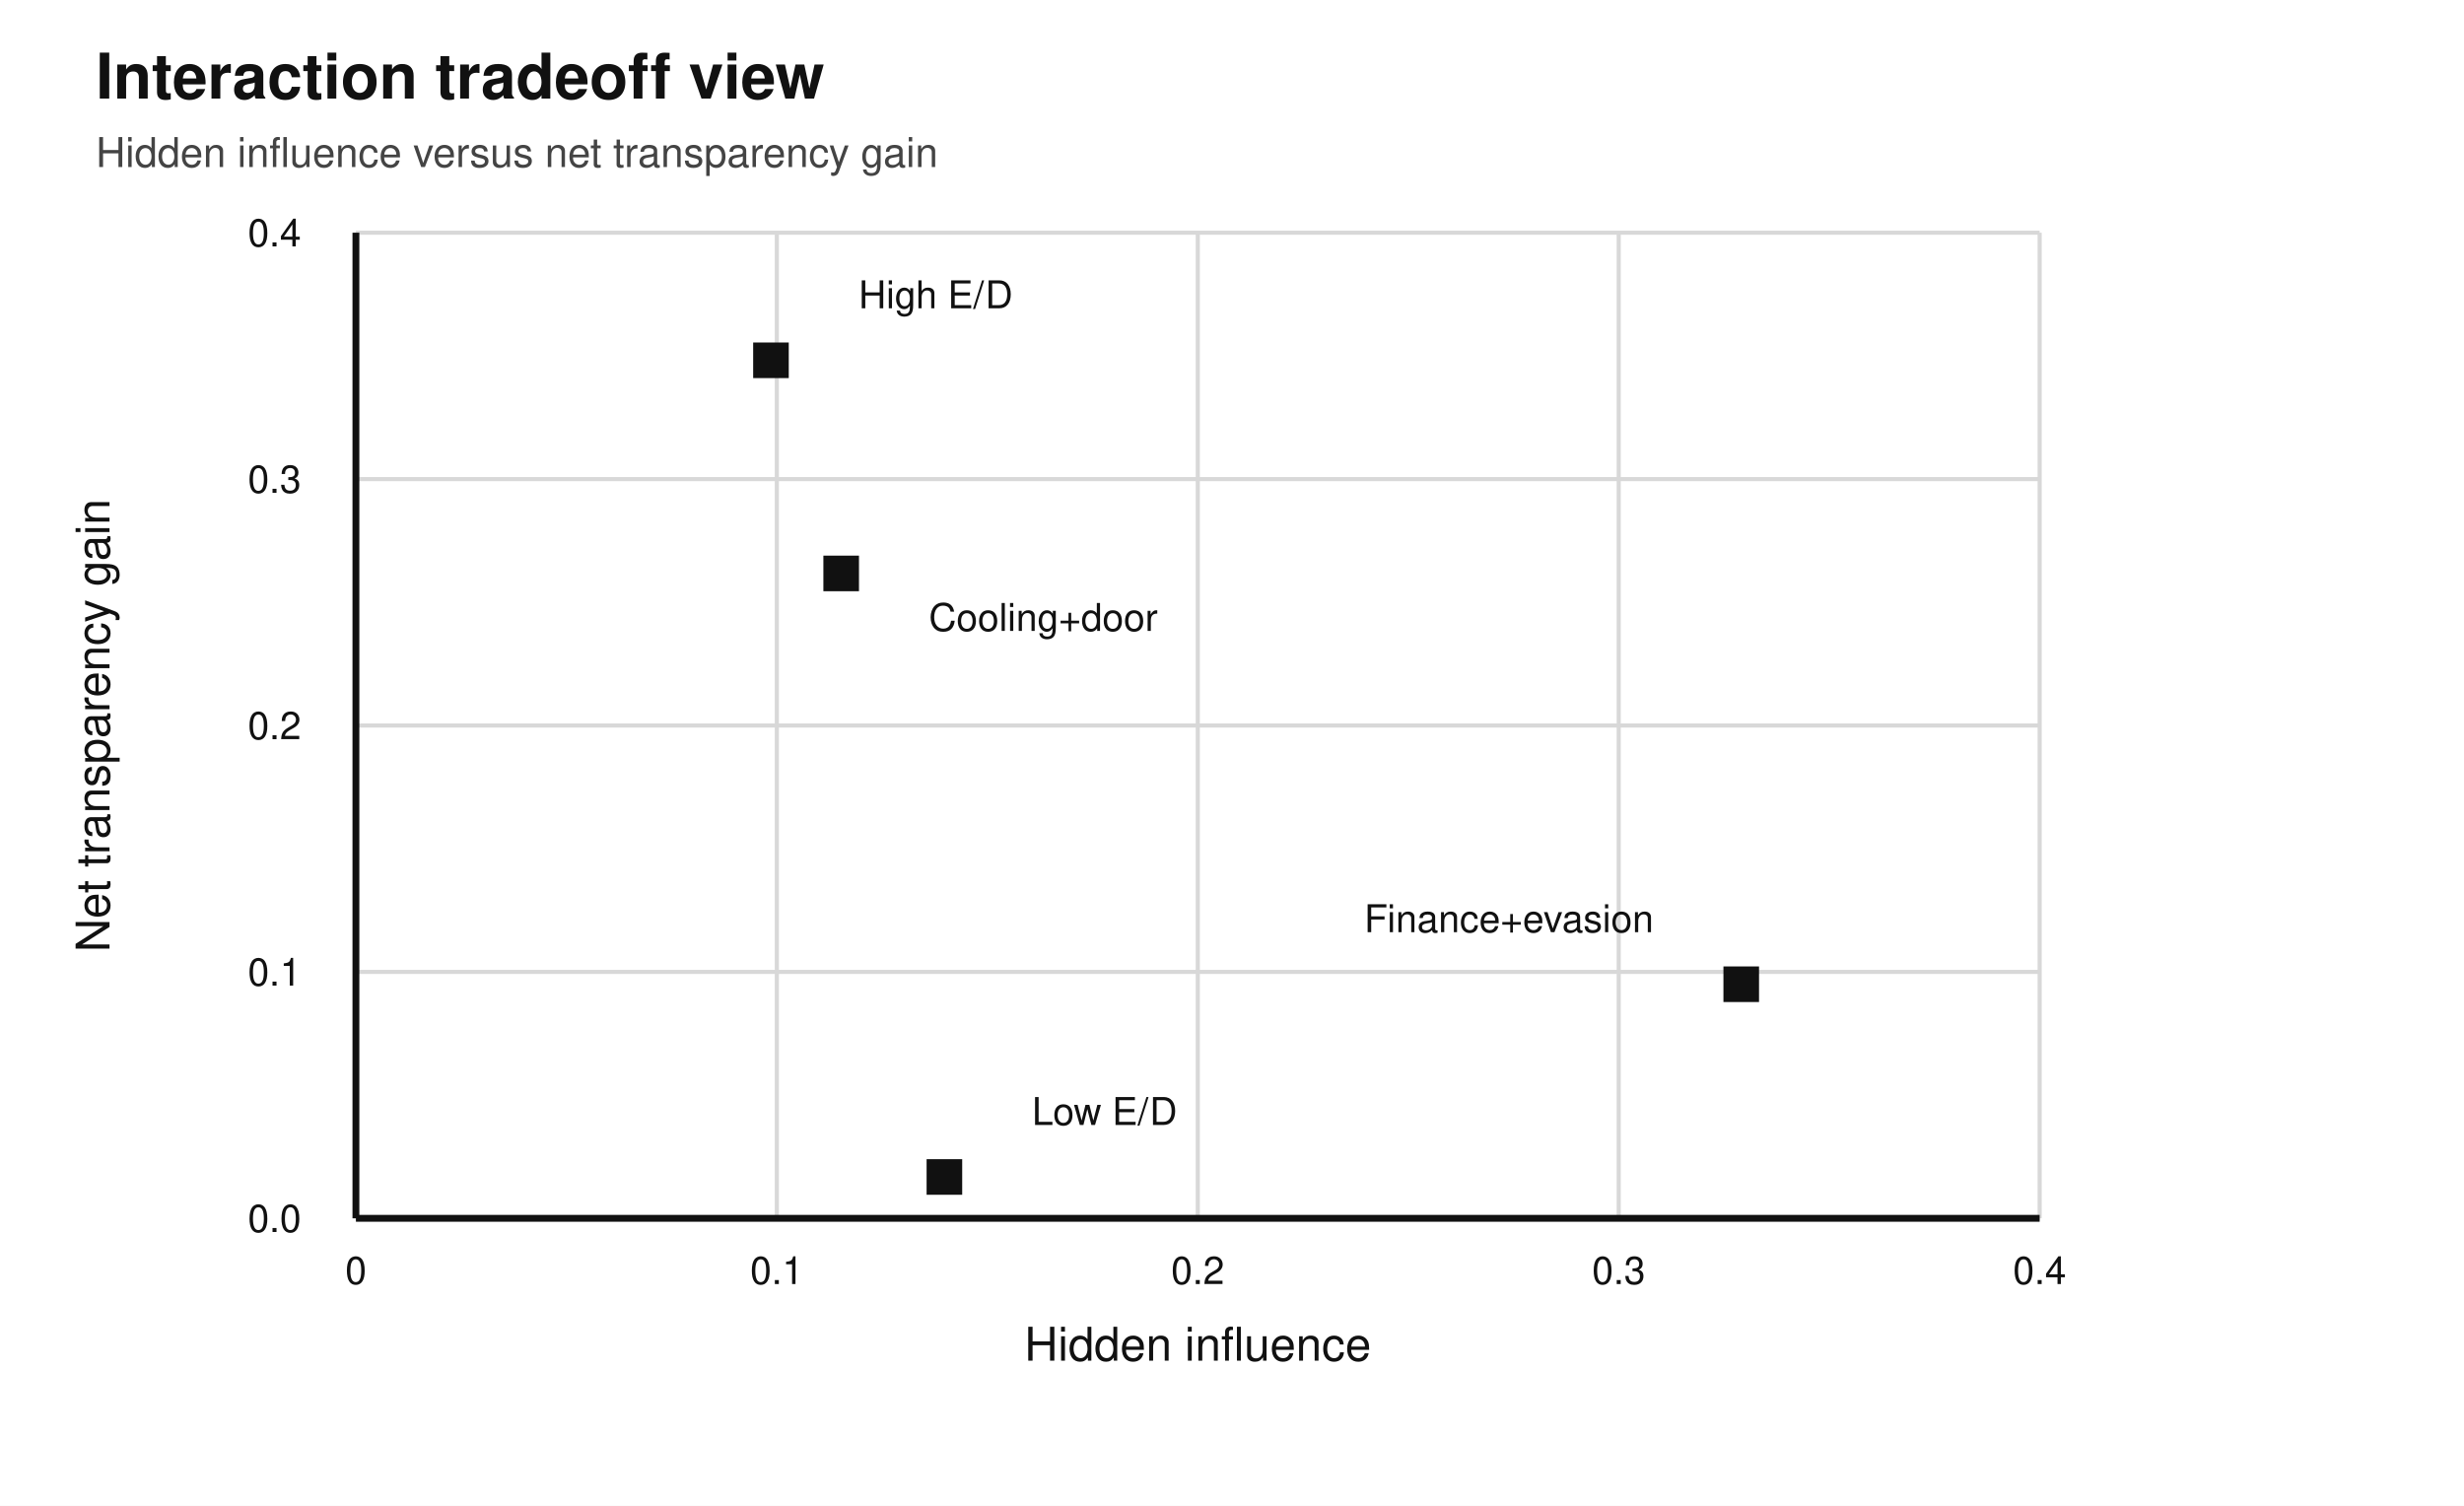
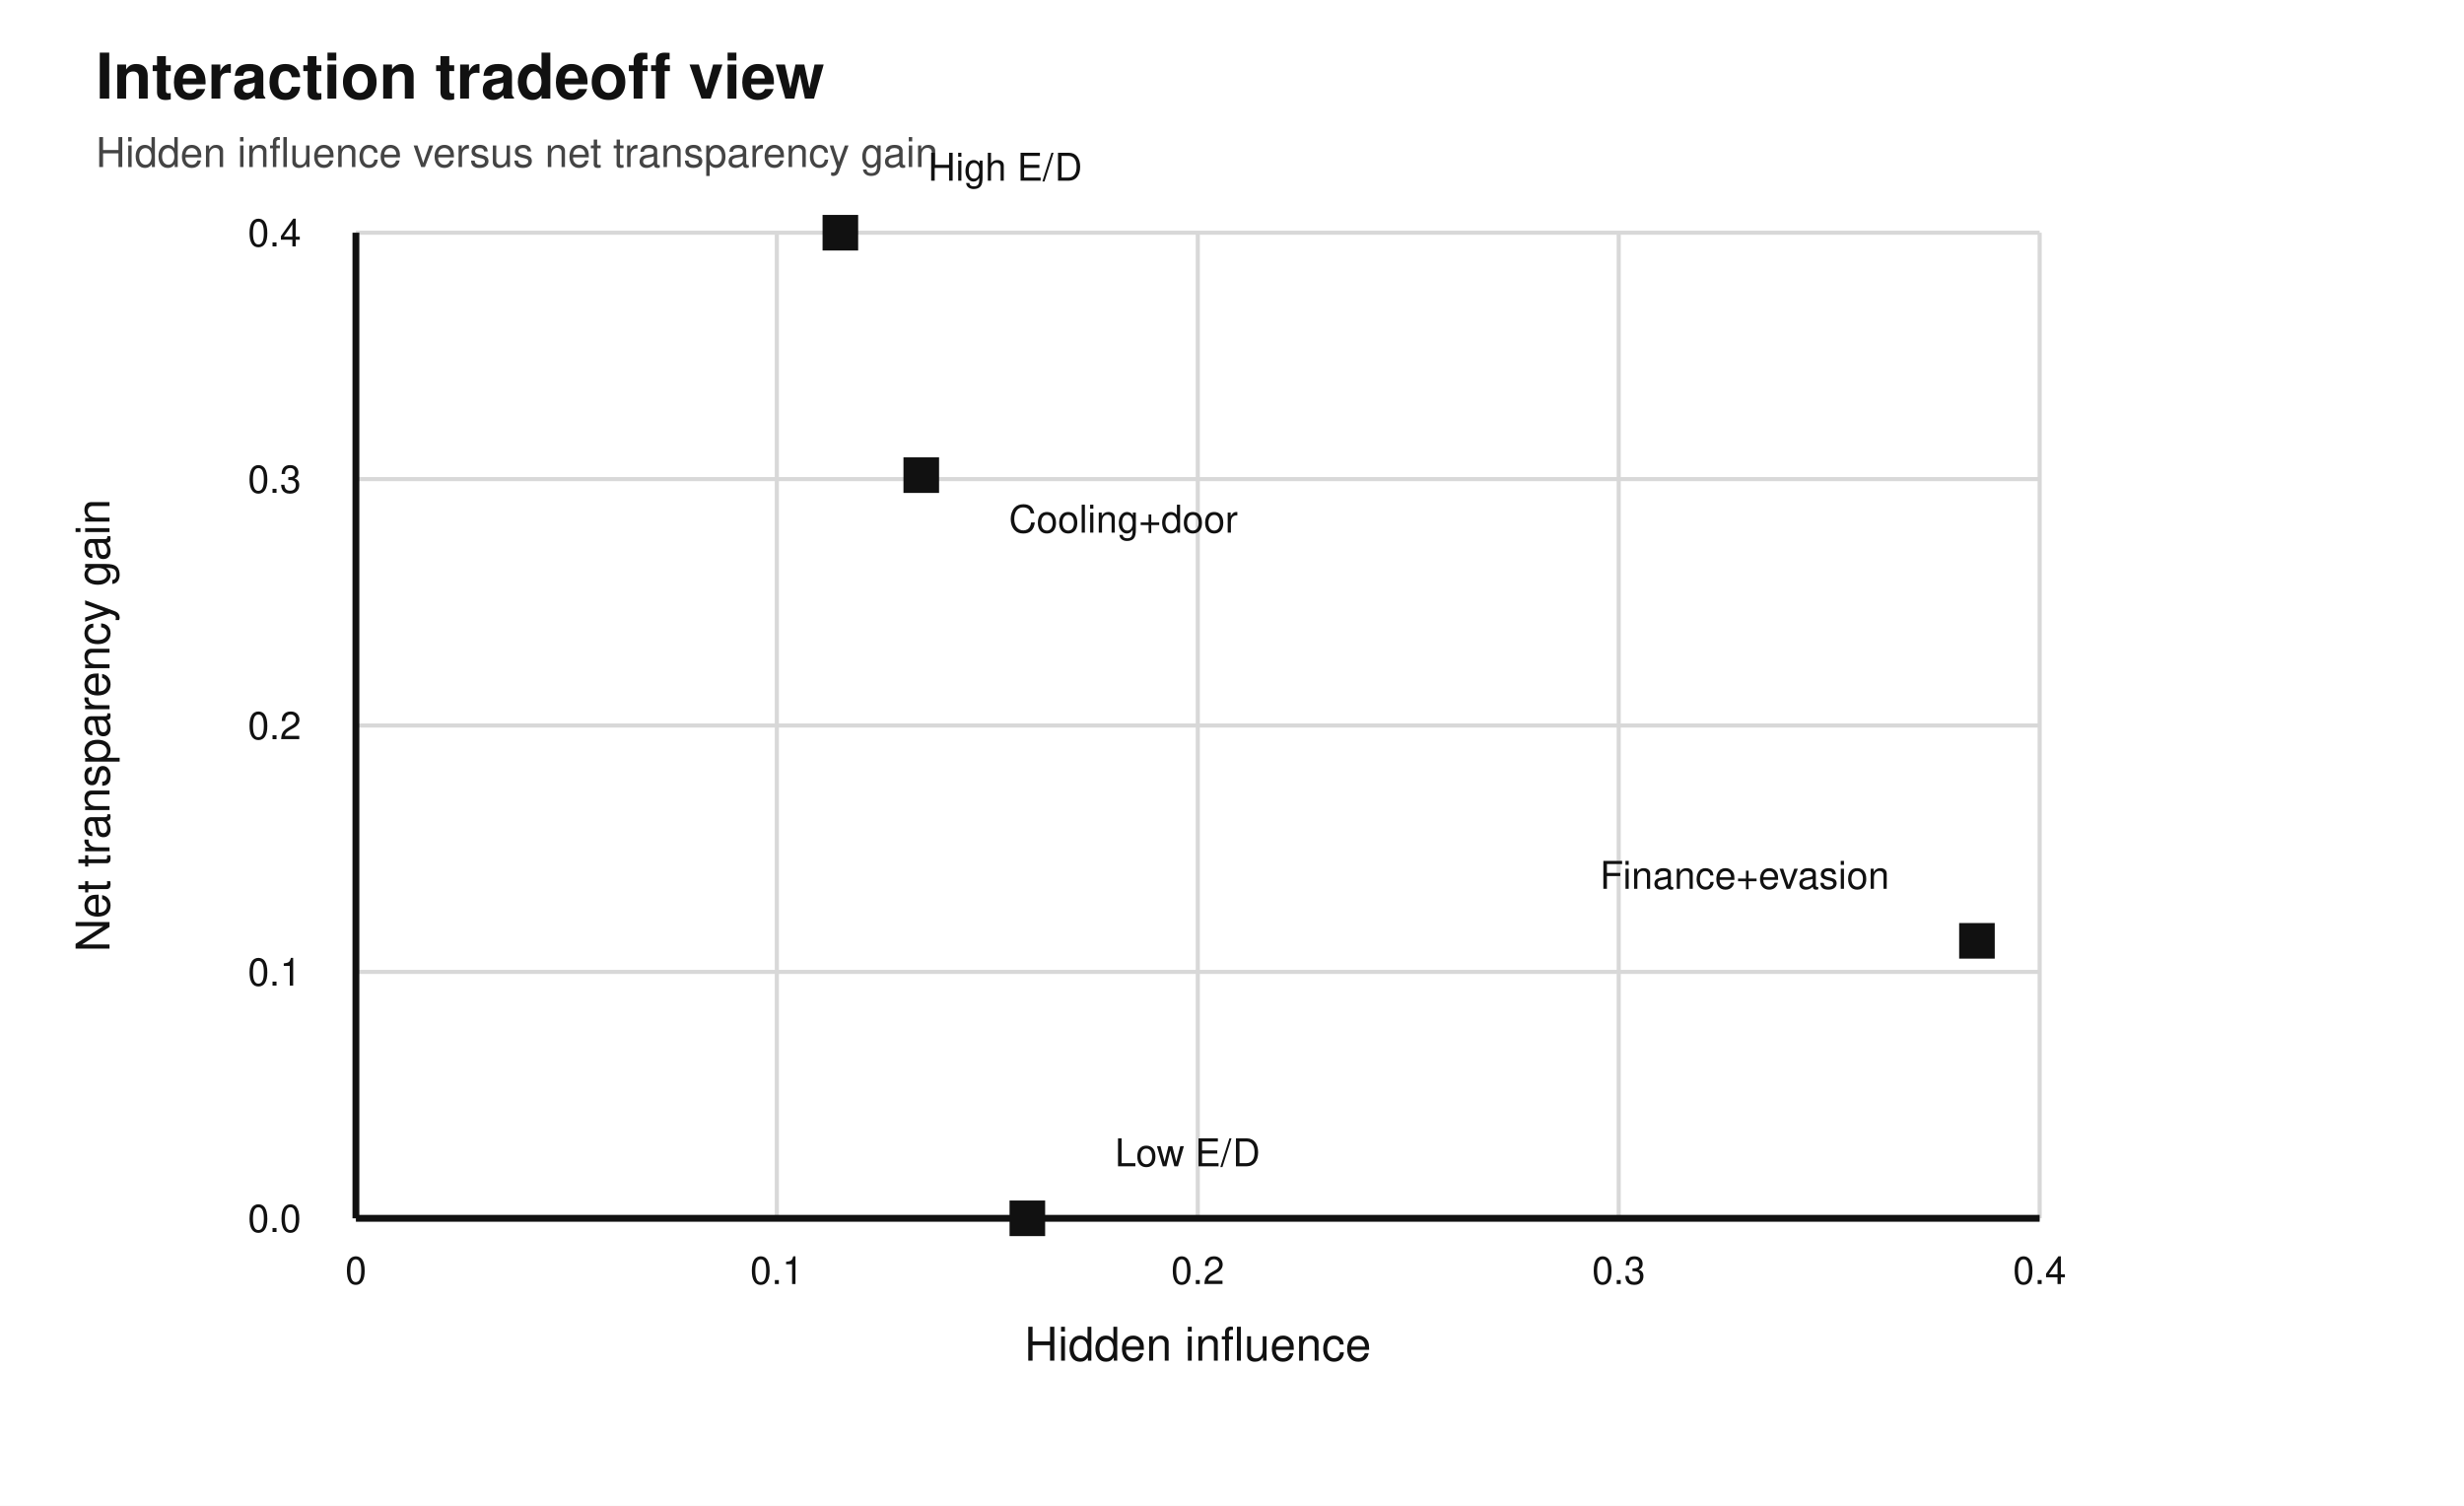
<svg xmlns="http://www.w3.org/2000/svg" width="1800px" height="1100px" viewBox="0 0 1800 1100" role="img">
  <style>
text { font-family: Helvetica, Arial, sans-serif; font-size: 34px; fill: #111; }
.title { font-size: 46px; font-weight: 700; }
.subtitle { font-size: 30px; fill: #444; }
.small, .tick, .label { font-size: 28px; }
.axis { stroke: #111; stroke-width: 5; fill: none; }
.grid { stroke: #d8d8d8; stroke-width: 3; fill: none; }
.segment, .point, .legend-swatch { stroke: #111; stroke-width: 2; }
.series-primary { stroke: #111; stroke-width: 8; fill: none; }
.series-secondary { stroke: #777; stroke-width: 8; fill: none; stroke-dasharray: 24 18; }
</style>
  <rect width="100%" height="100%" fill="#fff" />
  <text x="70" y="72" text-anchor="start" class="title">Interaction tradeoff view</text>
  <text x="70" y="122" text-anchor="start" class="subtitle">Hidden influence versus net transparency gain</text>
  <line x1="260" y1="170" x2="260" y2="890" class="grid" />
  <text x="260" y="938" text-anchor="middle" class="tick">0</text>
  <line x1="567.5" y1="170" x2="567.5" y2="890" class="grid" />
  <text x="567.5" y="938" text-anchor="middle" class="tick">0.1</text>
  <line x1="875" y1="170" x2="875" y2="890" class="grid" />
  <text x="875" y="938" text-anchor="middle" class="tick">0.2</text>
  <line x1="1182.5" y1="170" x2="1182.5" y2="890" class="grid" />
  <text x="1182.5" y="938" text-anchor="middle" class="tick">0.3</text>
  <line x1="1490" y1="170" x2="1490" y2="890" class="grid" />
  <text x="1490" y="938" text-anchor="middle" class="tick">0.4</text>
  <line x1="260" y1="890" x2="1490" y2="890" class="grid" />
  <text x="220" y="900" text-anchor="end" class="tick">0.0</text>
  <line x1="260" y1="710" x2="1490" y2="710" class="grid" />
  <text x="220" y="720" text-anchor="end" class="tick">0.1</text>
  <line x1="260" y1="530" x2="1490" y2="530" class="grid" />
  <text x="220" y="540" text-anchor="end" class="tick">0.2</text>
  <line x1="260" y1="350" x2="1490" y2="350" class="grid" />
  <text x="220" y="360" text-anchor="end" class="tick">0.3</text>
  <line x1="260" y1="170" x2="1490" y2="170" class="grid" />
  <text x="220" y="180" text-anchor="end" class="tick">0.4</text>
  <line x1="260" y1="890" x2="1490" y2="890" class="axis" />
  <line x1="260" y1="170" x2="260" y2="890" class="axis" />
  <text x="875" y="994" text-anchor="middle">Hidden influence</text>
  <text x="80" y="530" text-anchor="middle" transform="rotate(-90 80 530)">Net transparency gain</text>
-   <rect x="677.9" y="847.8" width="24" height="24" fill="#111111" class="point" />
-   <text x="753.9" y="821.8" text-anchor="start" class="label">Low E/D</text>
-   <rect x="551.2" y="251.2" width="24" height="24" fill="#111111" class="point" />
-   <text x="627.2" y="225.2" text-anchor="start" class="label">High E/D</text>
-   <rect x="1260.0" y="707" width="24" height="24" fill="#111111" class="point" />
-   <text x="1208.0" y="681" text-anchor="end" class="label">Finance+evasion</text>
-   <rect x="602.5" y="406.9" width="24" height="24" fill="#111111" class="point" />
-   <text x="678.5" y="460.9" text-anchor="start" class="label">Cooling+door</text>
+   <rect x="738.5" y="878" width="24" height="24" fill="#111111" class="point" />
+   <text x="814.5" y="852" text-anchor="start" class="label">Low E/D</text>
+   <rect x="601.9" y="158" width="24" height="24" fill="#111111" class="point" />
+   <text x="677.9" y="132" text-anchor="start" class="label">High E/D</text>
+   <rect x="1432.2" y="675.3" width="24" height="24" fill="#111111" class="point" />
+   <text x="1380.2" y="649.3" text-anchor="end" class="label">Finance+evasion</text>
+   <rect x="661.0" y="335.1" width="24" height="24" fill="#111111" class="point" />
+   <text x="737.0" y="389.1" text-anchor="start" class="label">Cooling+door</text>
</svg>
